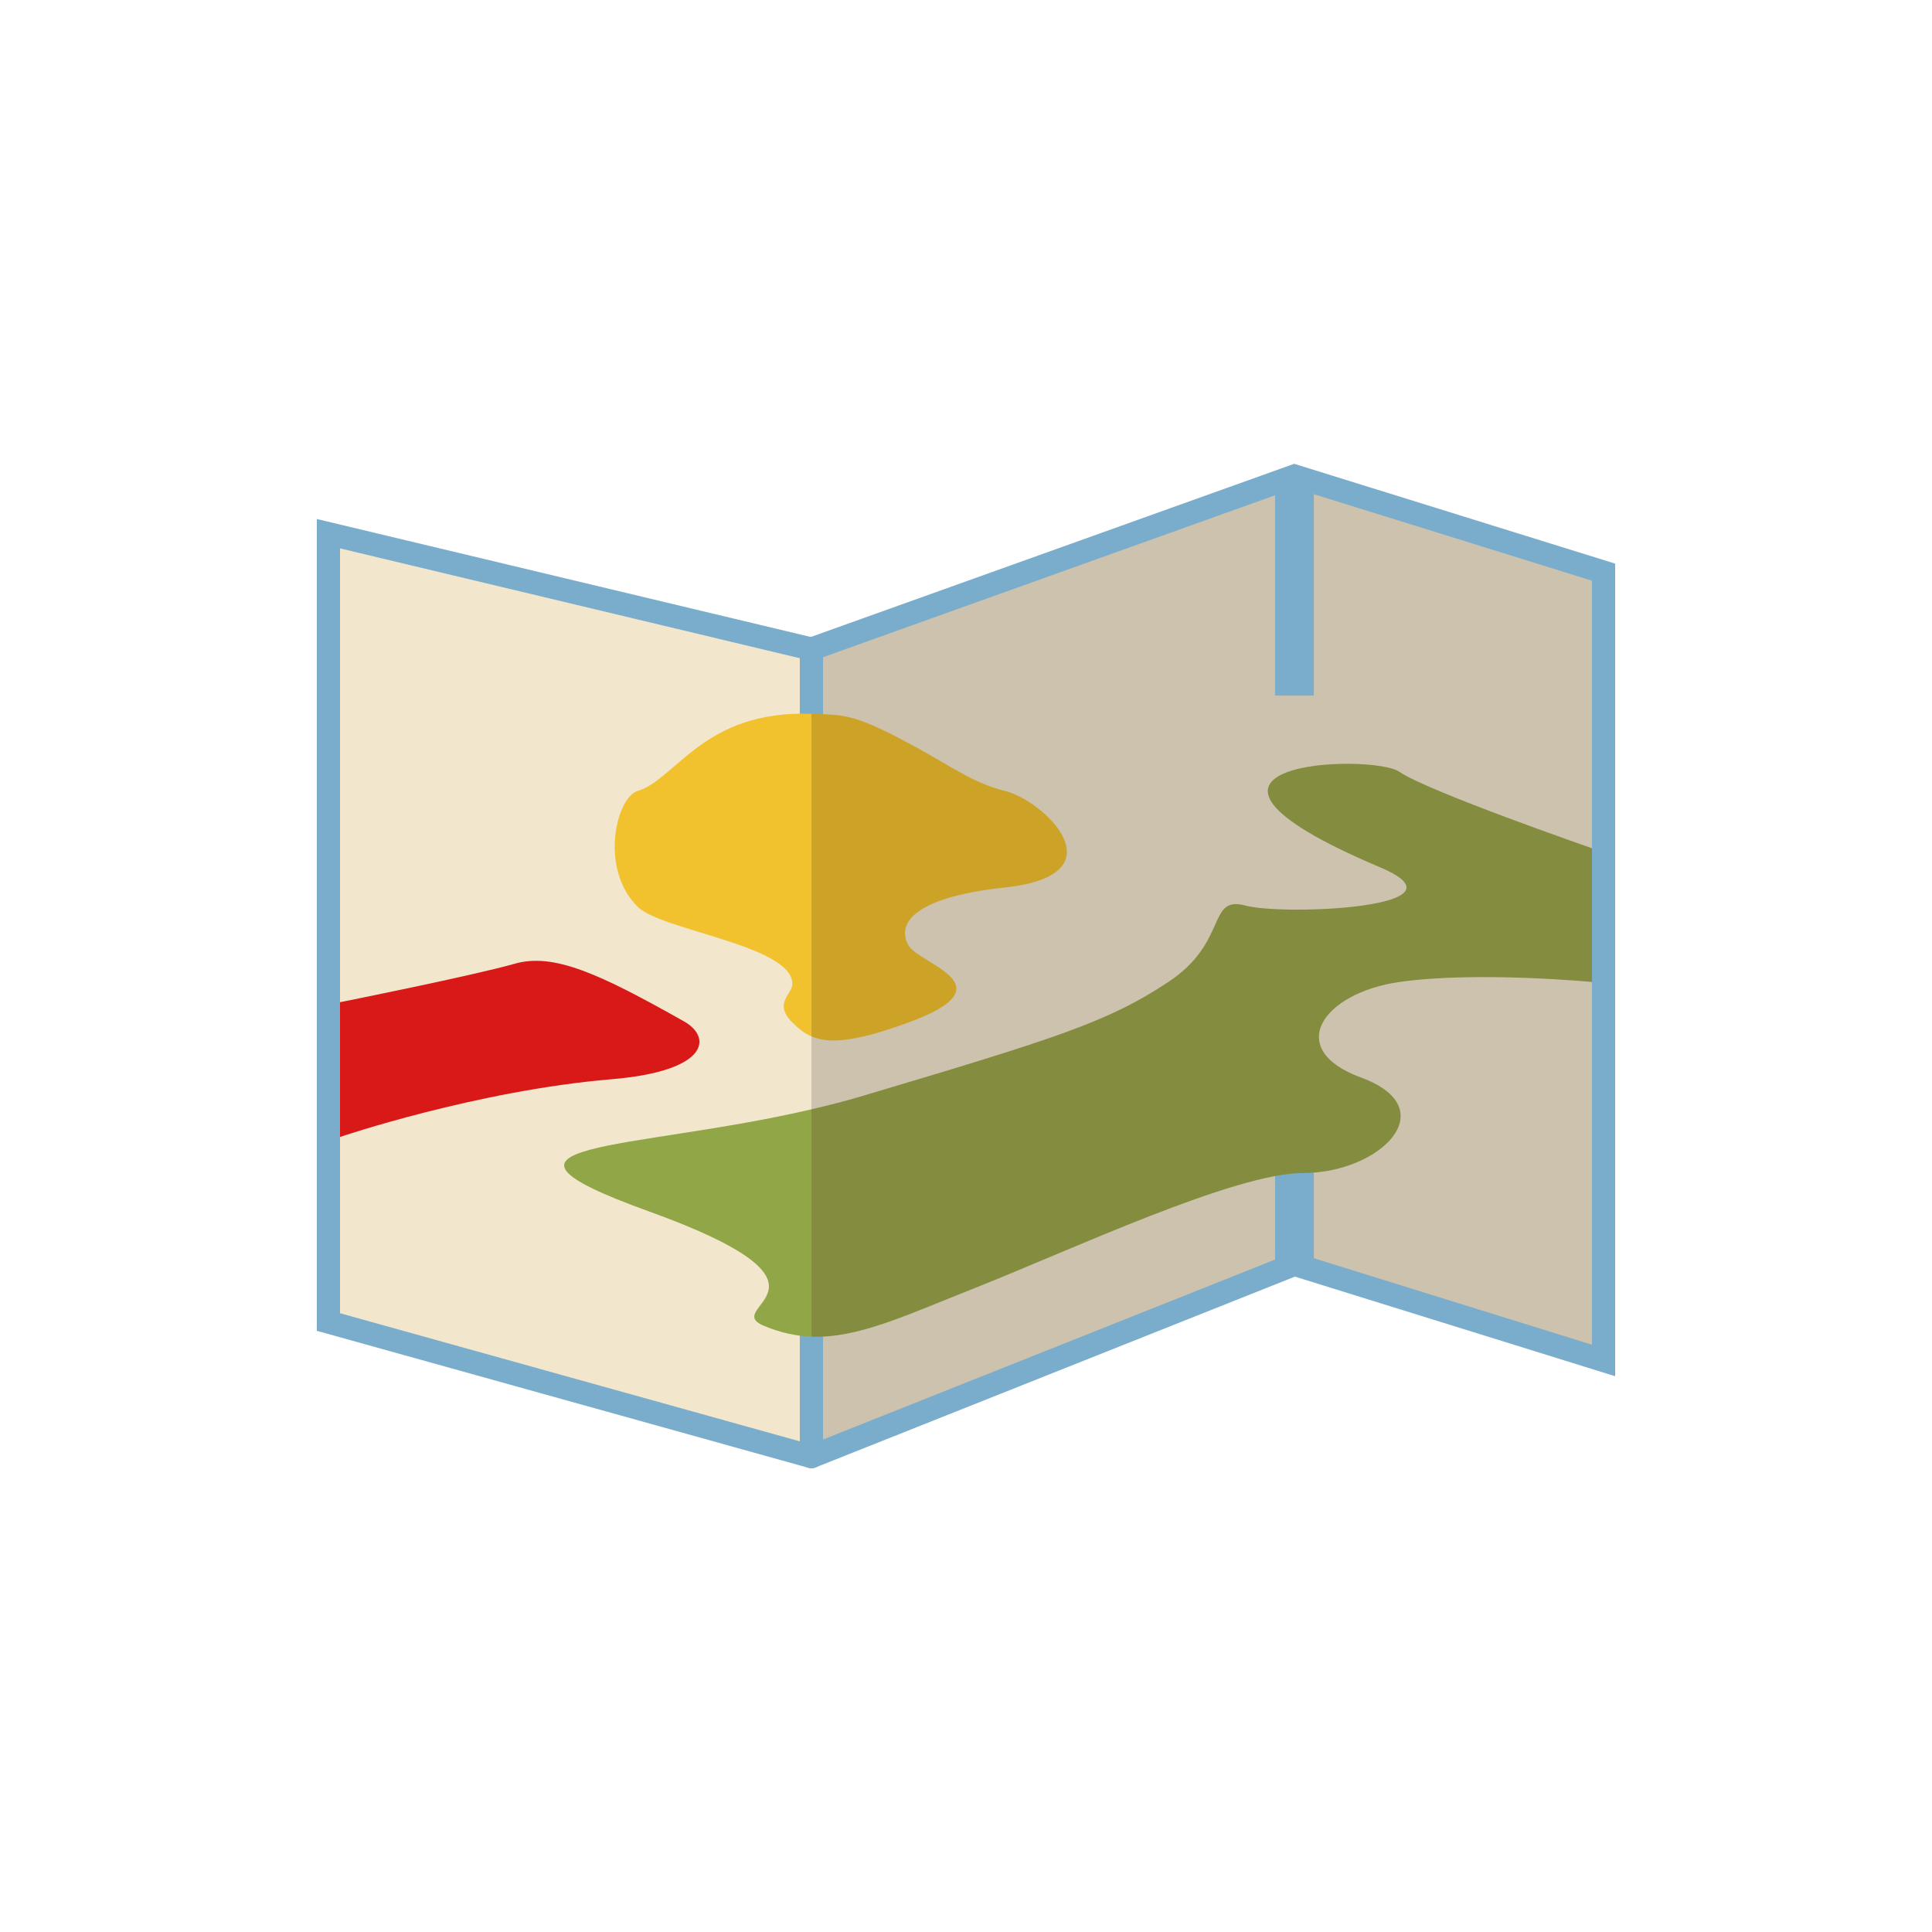
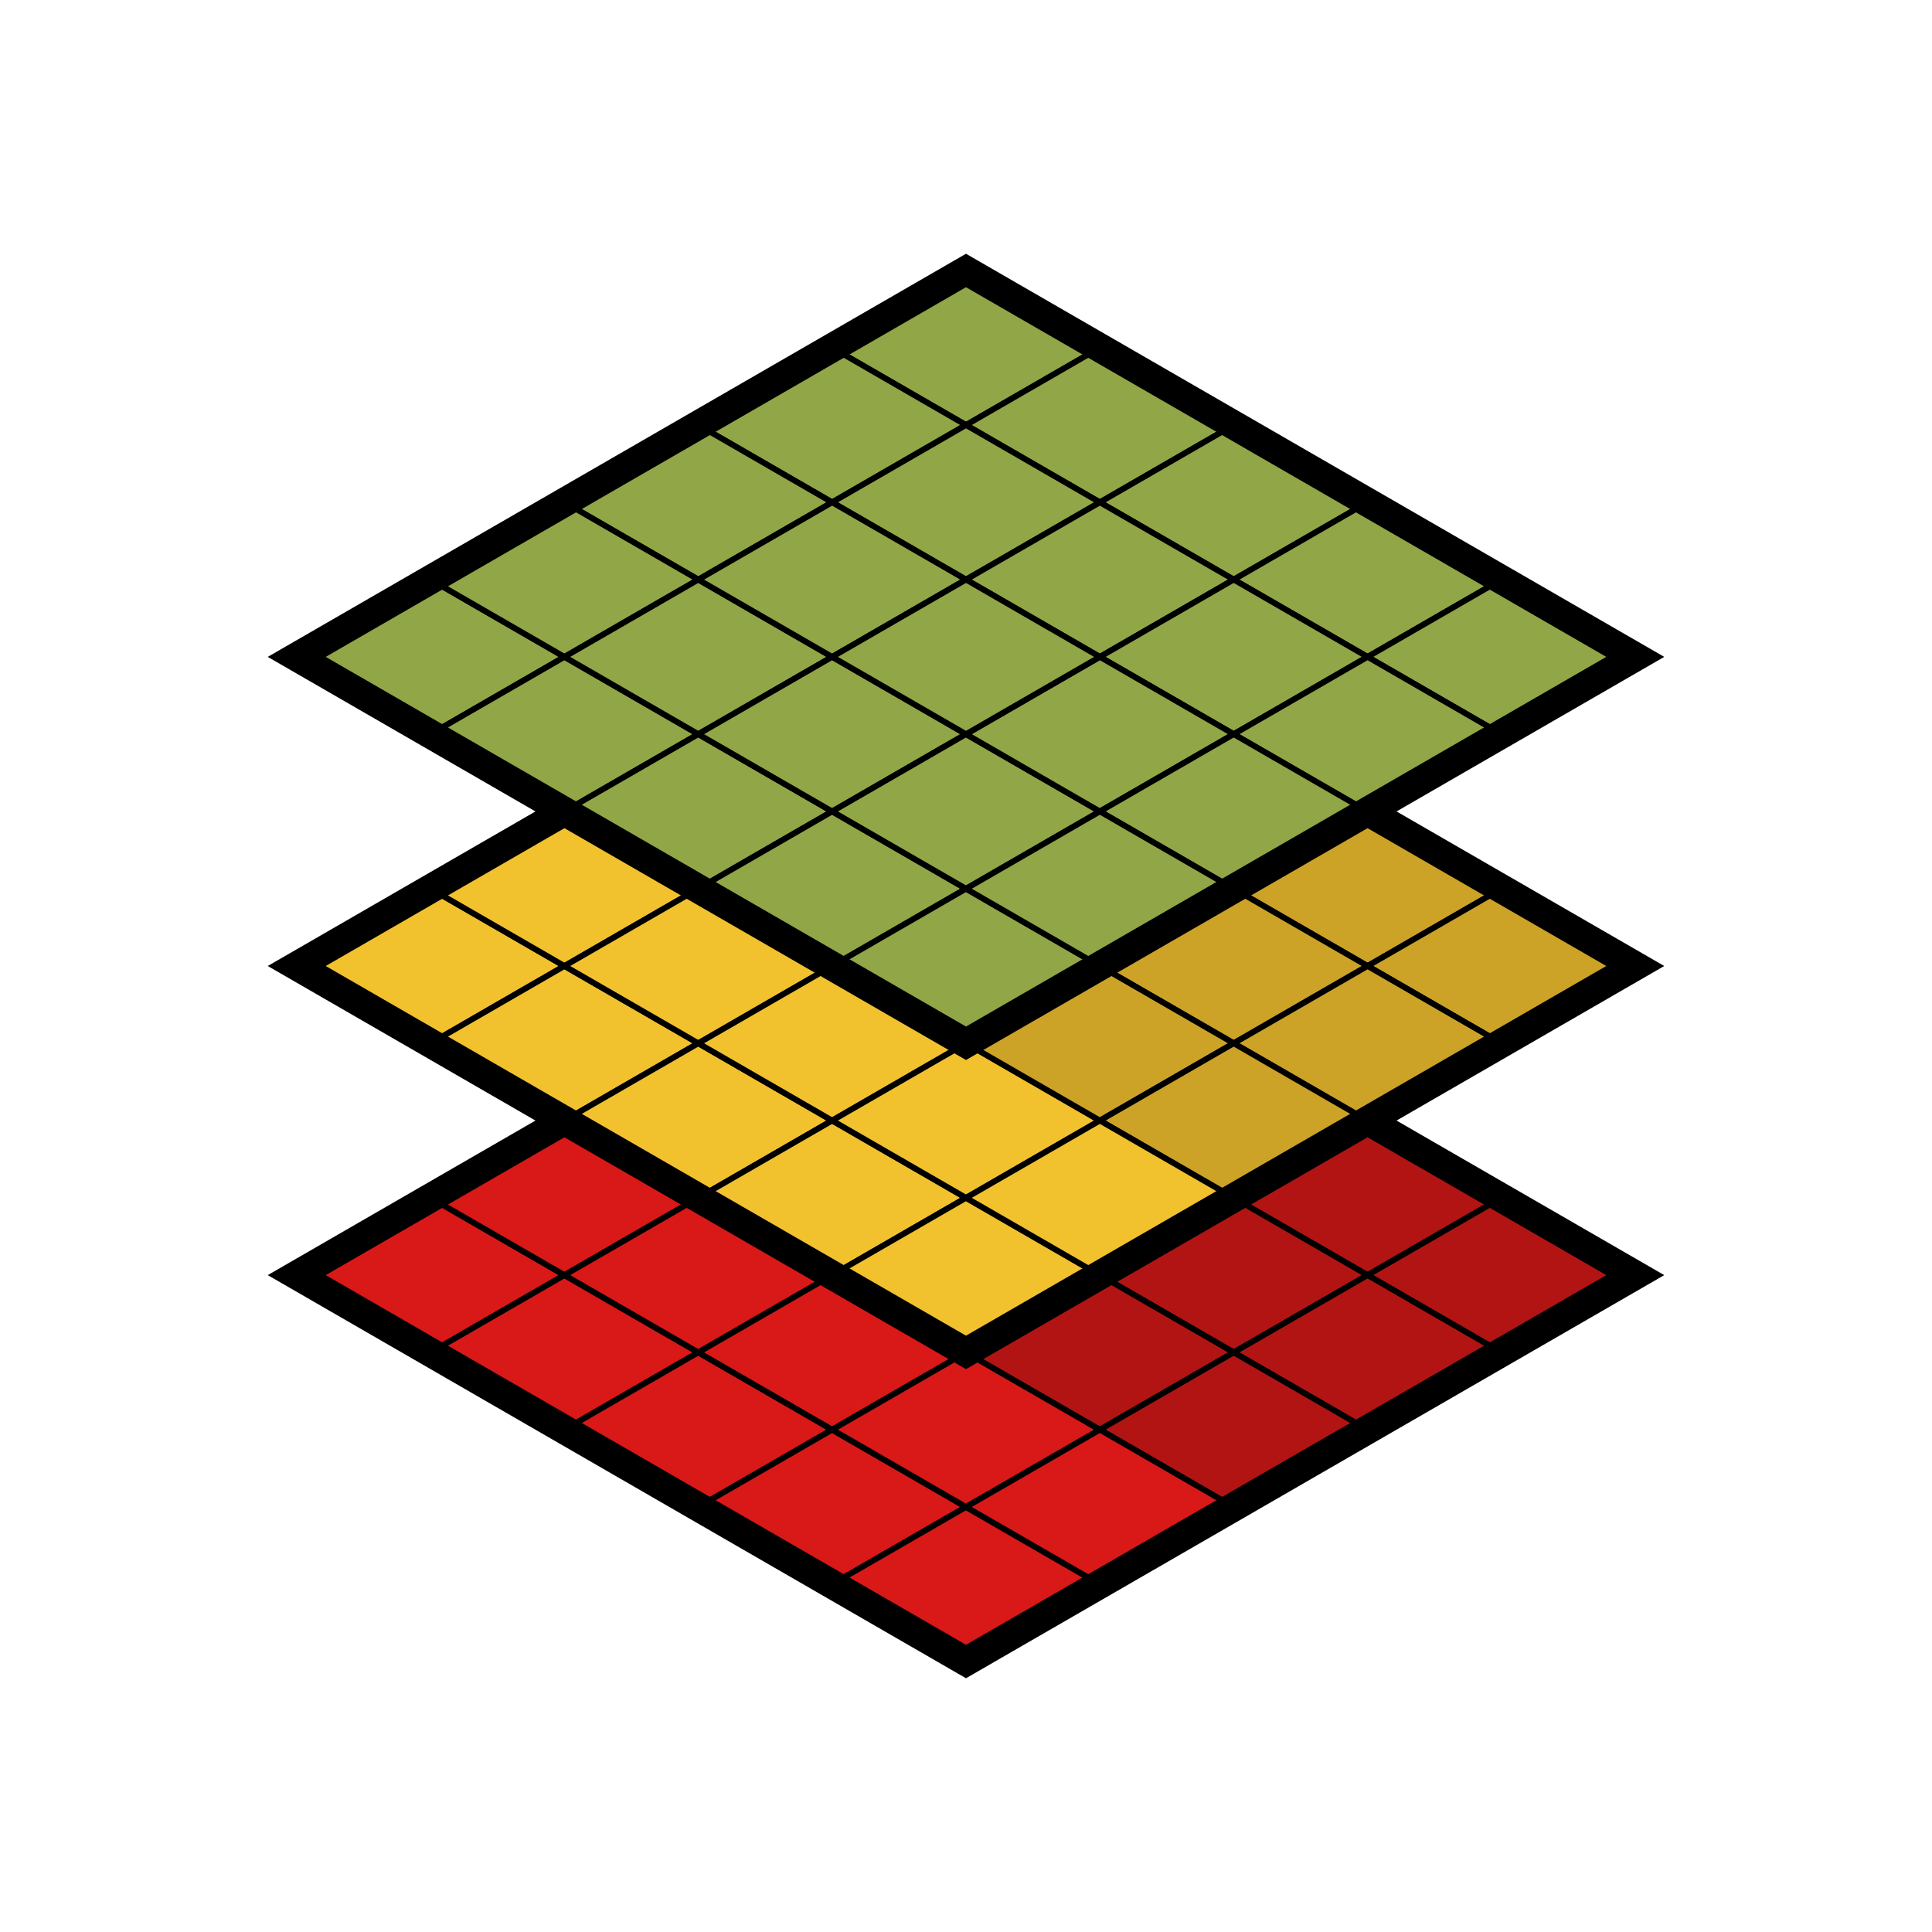
<svg xmlns="http://www.w3.org/2000/svg" width="500" height="500" viewBox="0 0 500 500" version="1.1" id="svg1" xml:space="preserve">
  <defs id="defs1" />
-   <path id="path88" style="display:inline;fill:#f2e6cd;fill-opacity:1;stroke:#7aadcc;stroke-width:6;stroke-linecap:round;stroke-linejoin:miter;stroke-dasharray:none;stroke-opacity:1" d="M 210.007,338.922 85.007,304.09 v -204.017 0 l 125,29.856" transform="translate(-0.0067915,38.04772)" />
-   <path id="path89" style="display:inline;fill:#ccc2ad;fill-opacity:1;stroke:#7aadcc;stroke-width:6;stroke-linecap:round;stroke-linejoin:miter;stroke-dasharray:none;stroke-opacity:1" d="m 210.007,129.929 v 0 L 335.007,85.145 415.007,110.025 V 314.042 L 335.007,289.162 210.007,338.922 v 0" transform="translate(-0.0067915,38.04772)" />
-   <path style="display:inline;fill:none;stroke:#7aadcc;stroke-width:6.014;stroke-linecap:butt;stroke-linejoin:miter;stroke-dasharray:none;stroke-opacity:1" d="m 324.998,122.87 v 18.082 M 325,300.664 v 33.164" id="path90" transform="matrix(1,0,0,0.9952047,-115,44.74238)" />
-   <path style="display:inline;fill:none;stroke:#7aadcc;stroke-width:10.024;stroke-linecap:butt;stroke-linejoin:miter;stroke-dasharray:none;stroke-opacity:1" d="m 325.004,123.006 4.4e-4,57.258 m 0.004,121.315 -0.004,27.356" id="path91" transform="matrix(1,0,0,0.9952047,10,0.619151)" />
-   <path id="path92" style="display:inline;fill:#91a646;fill-opacity:1;stroke:none;stroke-width:1px;stroke-linecap:butt;stroke-linejoin:miter;stroke-opacity:1" d="m 210.007,249.043 c -46.392,10.845 -92.405,8.251 -42.176,26.373 54.815,19.777 18.091,24.721 29.898,29.666 4.234,1.773 8.244,2.638 12.277,2.793 z" transform="translate(-0.0067915,38.04772)" />
-   <path id="path93" style="display:inline;fill:#838c3f;fill-opacity:1;stroke:none;stroke-width:1px;stroke-linecap:butt;stroke-linejoin:miter;stroke-opacity:1" d="m 210.007,249.043 v 58.832 c 11.867,0.455 23.942,-5.301 42.537,-12.681 24.916,-9.888 67.042,-29.666 84.715,-29.666 19.933,0 36.83,-16.692 14.949,-24.721 -19.933,-7.314 -9.966,-21.878 9.967,-24.721 19.933,-2.843 49.832,0 49.832,0 V 181.478 c 0,0 -42.735,-14.834 -49.832,-19.778 -7.097,-4.944 -69.764,-2.672 -4.982,24.721 24.687,10.439 -24.916,12.575 -34.883,9.89 -9.966,-2.685 -4.297,9.433 -19.934,19.776 -15.636,10.343 -28.522,14.423 -79.73,29.666 -4.169,1.241 -8.403,2.301 -12.639,3.291 z" transform="translate(-0.0067915,38.04772)" />
-   <path id="path94" style="display:inline;fill:#f2c12e;fill-opacity:1;stroke:none;stroke-width:1px;stroke-linecap:butt;stroke-linejoin:miter;stroke-opacity:1" d="m 210.007,146.682 c -27.979,-0.966 -34.987,16.964 -44.992,19.974 -5.448,1.639 -10.013,19.971 0,29.957 6.19,6.173 40.053,9.986 40.053,19.972 0,2.691 -5.007,4.992 0,9.985 1.507,1.503 3.022,2.759 4.939,3.59 z" transform="translate(-0.0067915,38.04772)" />
-   <path id="path95" style="display:inline;fill:#cca327;fill-opacity:1;stroke:none;stroke-width:1px;stroke-linecap:butt;stroke-linejoin:miter;stroke-opacity:1" d="m 210.007,146.682 v 83.479 c 4.451,1.93 11.104,1.539 25.102,-3.59 26.411,-9.677 2.862,-14.979 0,-19.972 -2.862,-4.993 -2e-4,-12.281 25.033,-14.979 30.278,-3.263 10.013,-22.492 0,-24.964 -9.72,-2.399 -14.964,-7.462 -30.039,-14.979 -10.013,-4.993 -13.022,-4.744 -20.027,-4.994 -0.023,-7.7e-4 -0.045,-7.7e-4 -0.068,-0.002 z" transform="translate(-0.0067915,38.04772)" />
-   <path style="display:inline;fill:#d91818;fill-opacity:1;stroke:none;stroke-width:1px;stroke-linecap:butt;stroke-linejoin:miter;stroke-opacity:1" d="m 88.007,221.325 c 0,0 34.417,-6.885 45.213,-9.962 10.047,-2.864 21.82,2.508 43.831,14.943 7.275,4.11 6.405,12.826 -18.713,14.943 -35.039,2.953 -70.331,14.943 -70.331,14.943 z" id="path96" transform="translate(-0.0067915,38.04772)" />
+   <g id="g61" style="display:inline;fill:#ccc2ad;fill-opacity:1;stroke:#000000;stroke-width:0.375;stroke-dasharray:none;stroke-opacity:1" transform="matrix(4,0,0,4,-79.08964,-2e-5)">
+     <path style="display:inline;fill:#d91818;fill-opacity:1;stroke:#000000;stroke-width:0.375;stroke-linecap:butt;stroke-linejoin:miter;stroke-dasharray:none;stroke-opacity:1" d="m 82.272,57.5 -8.66,5 8.66,5 8.66,-5 z" id="path1" />
+     <path style="display:inline;fill:#d91818;fill-opacity:1;stroke:#000000;stroke-width:0.375;stroke-linecap:butt;stroke-linejoin:miter;stroke-dasharray:none;stroke-opacity:1" d="m 73.612,62.5 -8.66,5 8.66,5 8.66,-5 z" id="path2" />
+     <path style="display:inline;fill:#d91818;fill-opacity:1;stroke:#000000;stroke-width:0.375;stroke-linecap:butt;stroke-linejoin:miter;stroke-dasharray:none;stroke-opacity:1" d="m 47.631,77.5 -8.66,5 8.66,5 8.66,-5 z" id="path3" />
+     <path style="display:inline;fill:#d91818;fill-opacity:1;stroke:#000000;stroke-width:0.375;stroke-linecap:butt;stroke-linejoin:miter;stroke-dasharray:none;stroke-opacity:1" d="m 64.952,67.5 -8.66,5 8.66,5 8.66,-5 z" id="path4" />
+     <path style="display:inline;fill:#d91818;fill-opacity:1;stroke:#000000;stroke-width:0.375;stroke-linecap:butt;stroke-linejoin:miter;stroke-dasharray:none;stroke-opacity:1" d="m 56.292,72.5 -8.66,5 8.66,5 8.66,-5 z" id="path5" />
+     <path style="display:inline;fill:#d91818;fill-opacity:1;stroke:#000000;stroke-width:0.375;stroke-linecap:butt;stroke-linejoin:miter;stroke-dasharray:none;stroke-opacity:1" d="m 56.292,82.5 -8.66,5 8.66,5 8.66,-5 z" id="path6" />
+     <path style="display:inline;fill:#d91818;fill-opacity:1;stroke:#000000;stroke-width:0.375;stroke-linecap:butt;stroke-linejoin:miter;stroke-dasharray:none;stroke-opacity:1" d="m 90.933,62.5 -8.66,5 8.66,5 8.66,-5 z" id="path7" />
+     <path style="display:inline;fill:#d91818;fill-opacity:1;stroke:#000000;stroke-width:0.375;stroke-linecap:butt;stroke-linejoin:miter;stroke-dasharray:none;stroke-opacity:1" d="m 64.952,77.5 -8.66,5 8.66,5 8.66,-5 z" id="path8" />
+     <path style="display:inline;fill:#d91818;fill-opacity:1;stroke:#000000;stroke-width:0.375;stroke-linecap:butt;stroke-linejoin:miter;stroke-dasharray:none;stroke-opacity:1" d="m 82.272,67.5 -8.66,5 8.66,5 8.66,-5 z" id="path9" />
+     <path style="display:inline;fill:#d91818;fill-opacity:1;stroke:#000000;stroke-width:0.375;stroke-linecap:butt;stroke-linejoin:miter;stroke-dasharray:none;stroke-opacity:1" d="m 73.612,72.5 -8.66,5 8.66,5 8.66,-5 z" id="path10" />
+     <path style="display:inline;fill:#d91818;fill-opacity:1;stroke:#000000;stroke-width:0.375;stroke-linecap:butt;stroke-linejoin:miter;stroke-dasharray:none;stroke-opacity:1" d="m 99.593,67.5 -8.66,5 8.66,5 8.66,-5 z" id="path11" />
+     <path style="display:inline;fill:#d91818;fill-opacity:1;stroke:#000000;stroke-width:0.375;stroke-linecap:butt;stroke-linejoin:miter;stroke-dasharray:none;stroke-opacity:1" d="m 90.933,72.5 -8.66,5 8.66,5 8.66,-5 z" id="path12" />
+     <path style="display:inline;fill:#d91818;fill-opacity:1;stroke:#000000;stroke-width:0.375;stroke-linecap:butt;stroke-linejoin:miter;stroke-dasharray:none;stroke-opacity:1" d="m 64.952,87.5 -8.66,5 8.66,5 8.66,-5 z" id="path13" />
+     <path style="display:inline;fill:#d91818;fill-opacity:1;stroke:#000000;stroke-width:0.375;stroke-linecap:butt;stroke-linejoin:miter;stroke-dasharray:none;stroke-opacity:1" d="m 73.612,82.5 -8.66,5 8.66,5 8.66,-5 z" id="path14" />
+     <path style="display:inline;fill:#d91818;fill-opacity:1;stroke:#000000;stroke-width:0.375;stroke-linecap:butt;stroke-linejoin:miter;stroke-dasharray:none;stroke-opacity:1" d="M 73.612,92.5 64.952,97.5 73.612,102.5 82.272,97.5 Z" id="path15" />
+     <path style="display:inline;fill:#b21414;fill-opacity:1;stroke:#000000;stroke-width:0.375;stroke-linecap:butt;stroke-linejoin:miter;stroke-dasharray:none;stroke-opacity:1" d="m 108.253,72.5 -8.66,5 8.66,5 8.66,-5 z" id="path16" />
+     <path style="display:inline;fill:#d91818;fill-opacity:1;stroke:#000000;stroke-width:0.375;stroke-linecap:butt;stroke-linejoin:miter;stroke-dasharray:none;stroke-opacity:1" d="m 82.272,87.5 -8.66,5 8.66,5 8.66,-5 z" id="path17" />
+     <path style="display:inline;fill:#b21414;fill-opacity:1;stroke:#000000;stroke-width:0.375;stroke-linecap:butt;stroke-linejoin:miter;stroke-dasharray:none;stroke-opacity:1" d="m 99.593,77.5 -8.66,5 8.66,5 8.66,-5 z" id="path18" />
+     <path style="display:inline;fill:#b21414;fill-opacity:1;stroke:#000000;stroke-width:0.375;stroke-linecap:butt;stroke-linejoin:miter;stroke-dasharray:none;stroke-opacity:1" d="m 90.933,82.5 -8.66,5 8.66,5 8.66,-5 z" id="path19" />
+     <path style="display:inline;fill:#b21414;fill-opacity:1;stroke:#000000;stroke-width:0.375;stroke-linecap:butt;stroke-linejoin:miter;stroke-dasharray:none;stroke-opacity:1" d="m 116.913,77.5 -8.66,5 8.66,5 8.66,-5 z" id="path20" />
+     <path style="display:inline;fill:#b21414;fill-opacity:1;stroke:#000000;stroke-width:0.375;stroke-linecap:butt;stroke-linejoin:miter;stroke-dasharray:none;stroke-opacity:1" d="m 108.253,82.5 -8.66,5 8.66,5 8.66,-5 z" id="path21" />
+     <path style="display:inline;fill:#d91818;fill-opacity:1;stroke:#000000;stroke-width:0.375;stroke-linecap:butt;stroke-linejoin:miter;stroke-dasharray:none;stroke-opacity:1" d="m 82.272,97.5 -8.66,5 8.66,5 8.66,-5 z" id="path22" />
+     <path style="display:inline;fill:#b21414;fill-opacity:1;stroke:#000000;stroke-width:0.375;stroke-linecap:butt;stroke-linejoin:miter;stroke-dasharray:none;stroke-opacity:1" d="M 99.593,87.5 90.933,92.5 99.593,97.5 108.253,92.5 Z" id="path23" />
+     <path style="display:inline;fill:#d91818;fill-opacity:1;stroke:#000000;stroke-width:0.375;stroke-linecap:butt;stroke-linejoin:miter;stroke-dasharray:none;stroke-opacity:1" d="m 90.933,92.5 -8.66,5 8.66,5 8.66,-5 z" id="path24" />
+     <path style="display:inline;fill:#d91818;fill-opacity:1;stroke:#000000;stroke-width:0.375;stroke-linecap:butt;stroke-linejoin:miter;stroke-dasharray:none;stroke-opacity:1" d="m 82.272,77.5 -8.66,5 8.66,5 8.66,-5 z" id="path60" />
+     <path style="display:inline;fill:none;stroke:#000000;stroke-width:1.875;stroke-linecap:butt;stroke-linejoin:miter;stroke-dasharray:none;stroke-opacity:1" d="M 82.272,97.5 125.574,122.5 82.272,147.5 38.971,122.5 Z" id="path61" transform="translate(2.5e-6,-40)" />
+   </g>
+   <g id="g101" style="display:inline;fill:#ccc2ad;fill-opacity:1;stroke:#000000;stroke-width:0.375;stroke-dasharray:none;stroke-opacity:1" transform="matrix(4,0,0,4,-79.08967,-80)">
+     <path style="display:inline;fill:#f2c12e;fill-opacity:1;stroke:#000000;stroke-width:0.375;stroke-linecap:butt;stroke-linejoin:miter;stroke-dasharray:none;stroke-opacity:1" d="m 82.272,57.5 -8.66,5 8.66,5 8.66,-5 z" id="path62" />
+     <path style="display:inline;fill:#f2c12e;fill-opacity:1;stroke:#000000;stroke-width:0.375;stroke-linecap:butt;stroke-linejoin:miter;stroke-dasharray:none;stroke-opacity:1" d="m 73.612,62.5 -8.66,5 8.66,5 8.66,-5 z" id="path63" />
+     <path style="display:inline;fill:#f2c12e;fill-opacity:1;stroke:#000000;stroke-width:0.375;stroke-linecap:butt;stroke-linejoin:miter;stroke-dasharray:none;stroke-opacity:1" d="m 47.631,77.5 -8.66,5 8.66,5 8.66,-5 z" id="path64" />
+     <path style="display:inline;fill:#f2c12e;fill-opacity:1;stroke:#000000;stroke-width:0.375;stroke-linecap:butt;stroke-linejoin:miter;stroke-dasharray:none;stroke-opacity:1" d="m 64.952,67.5 -8.66,5 8.66,5 8.66,-5 z" id="path65" />
+     <path style="display:inline;fill:#f2c12e;fill-opacity:1;stroke:#000000;stroke-width:0.375;stroke-linecap:butt;stroke-linejoin:miter;stroke-dasharray:none;stroke-opacity:1" d="m 56.292,72.5 -8.66,5 8.66,5 8.66,-5 z" id="path66" />
+     <path style="display:inline;fill:#f2c12e;fill-opacity:1;stroke:#000000;stroke-width:0.375;stroke-linecap:butt;stroke-linejoin:miter;stroke-dasharray:none;stroke-opacity:1" d="m 56.292,82.5 -8.66,5 8.66,5 8.66,-5 z" id="path67" />
+     <path style="display:inline;fill:#f2c12e;fill-opacity:1;stroke:#000000;stroke-width:0.375;stroke-linecap:butt;stroke-linejoin:miter;stroke-dasharray:none;stroke-opacity:1" d="m 90.933,62.5 -8.66,5 8.66,5 8.66,-5 z" id="path68" />
+     <path style="display:inline;fill:#f2c12e;fill-opacity:1;stroke:#000000;stroke-width:0.375;stroke-linecap:butt;stroke-linejoin:miter;stroke-dasharray:none;stroke-opacity:1" d="m 64.952,77.5 -8.66,5 8.66,5 8.66,-5 z" id="path69" />
+     <path style="display:inline;fill:#f2c12e;fill-opacity:1;stroke:#000000;stroke-width:0.375;stroke-linecap:butt;stroke-linejoin:miter;stroke-dasharray:none;stroke-opacity:1" d="m 82.272,67.5 -8.66,5 8.66,5 8.66,-5 z" id="path70" />
+     <path style="display:inline;fill:#f2c12e;fill-opacity:1;stroke:#000000;stroke-width:0.375;stroke-linecap:butt;stroke-linejoin:miter;stroke-dasharray:none;stroke-opacity:1" d="m 73.612,72.5 -8.66,5 8.66,5 8.66,-5 z" id="path71" />
+     <path style="display:inline;fill:#f2c12e;fill-opacity:1;stroke:#000000;stroke-width:0.375;stroke-linecap:butt;stroke-linejoin:miter;stroke-dasharray:none;stroke-opacity:1" d="m 99.593,67.5 -8.66,5 8.66,5 8.66,-5 z" id="path72" />
+     <path style="display:inline;fill:#f2c12e;fill-opacity:1;stroke:#000000;stroke-width:0.375;stroke-linecap:butt;stroke-linejoin:miter;stroke-dasharray:none;stroke-opacity:1" d="m 90.933,72.5 -8.66,5 8.66,5 8.66,-5 z" id="path73" />
+     <path style="display:inline;fill:#f2c12e;fill-opacity:1;stroke:#000000;stroke-width:0.375;stroke-linecap:butt;stroke-linejoin:miter;stroke-dasharray:none;stroke-opacity:1" d="m 64.952,87.5 -8.66,5 8.66,5 8.66,-5 z" id="path74" />
+     <path style="display:inline;fill:#f2c12e;fill-opacity:1;stroke:#000000;stroke-width:0.375;stroke-linecap:butt;stroke-linejoin:miter;stroke-dasharray:none;stroke-opacity:1" d="m 73.612,82.5 -8.66,5 8.66,5 8.66,-5 z" id="path75" />
+     <path style="display:inline;fill:#f2c12e;fill-opacity:1;stroke:#000000;stroke-width:0.375;stroke-linecap:butt;stroke-linejoin:miter;stroke-dasharray:none;stroke-opacity:1" d="M 73.612,92.5 64.952,97.5 73.612,102.5 82.272,97.5 Z" id="path76" />
+     <path style="display:inline;fill:#cca327;fill-opacity:1;stroke:#000000;stroke-width:0.375;stroke-linecap:butt;stroke-linejoin:miter;stroke-dasharray:none;stroke-opacity:1" d="m 108.253,72.5 -8.66,5 8.66,5 8.66,-5 z" id="path77" />
+     <path style="display:inline;fill:#f2c12e;fill-opacity:1;stroke:#000000;stroke-width:0.375;stroke-linecap:butt;stroke-linejoin:miter;stroke-dasharray:none;stroke-opacity:1" d="m 82.272,87.5 -8.66,5 8.66,5 8.66,-5 z" id="path78" />
+     <path style="display:inline;fill:#cca327;fill-opacity:1;stroke:#000000;stroke-width:0.375;stroke-linecap:butt;stroke-linejoin:miter;stroke-dasharray:none;stroke-opacity:1" d="m 99.593,77.5 -8.66,5 8.66,5 8.66,-5 z" id="path79" />
+     <path style="display:inline;fill:#cca327;fill-opacity:1;stroke:#000000;stroke-width:0.375;stroke-linecap:butt;stroke-linejoin:miter;stroke-dasharray:none;stroke-opacity:1" d="m 90.933,82.5 -8.66,5 8.66,5 8.66,-5 z" id="path80" />
+     <path style="display:inline;fill:#cca327;fill-opacity:1;stroke:#000000;stroke-width:0.375;stroke-linecap:butt;stroke-linejoin:miter;stroke-dasharray:none;stroke-opacity:1" d="m 116.913,77.5 -8.66,5 8.66,5 8.66,-5 z" id="path81" />
+     <path style="display:inline;fill:#cca327;fill-opacity:1;stroke:#000000;stroke-width:0.375;stroke-linecap:butt;stroke-linejoin:miter;stroke-dasharray:none;stroke-opacity:1" d="m 108.253,82.5 -8.66,5 8.66,5 8.66,-5 z" id="path82" />
+     <path style="display:inline;fill:#f2c12e;fill-opacity:1;stroke:#000000;stroke-width:0.375;stroke-linecap:butt;stroke-linejoin:miter;stroke-dasharray:none;stroke-opacity:1" d="m 82.272,97.5 -8.66,5 8.66,5 8.66,-5 z" id="path83" />
+     <path style="display:inline;fill:#cca327;fill-opacity:1;stroke:#000000;stroke-width:0.375;stroke-linecap:butt;stroke-linejoin:miter;stroke-dasharray:none;stroke-opacity:1" d="M 99.593,87.5 90.933,92.5 99.593,97.5 108.253,92.5 Z" id="path84" />
+     <path style="display:inline;fill:#f2c12e;fill-opacity:1;stroke:#000000;stroke-width:0.375;stroke-linecap:butt;stroke-linejoin:miter;stroke-dasharray:none;stroke-opacity:1" d="m 90.933,92.5 -8.66,5 8.66,5 8.66,-5 z" id="path25" />
+     <path style="display:inline;fill:#f2c12e;fill-opacity:1;stroke:#000000;stroke-width:0.375;stroke-linecap:butt;stroke-linejoin:miter;stroke-dasharray:none;stroke-opacity:1" d="m 82.272,77.5 -8.66,5 8.66,5 8.66,-5 z" id="path85" />
+     <path style="display:inline;fill:none;stroke:#000000;stroke-width:1.875;stroke-linecap:butt;stroke-linejoin:miter;stroke-dasharray:none;stroke-opacity:1" d="M 82.272,77.5 125.574,102.5 82.272,127.5 38.971,102.5 Z" id="path101" transform="translate(1.0000001e-5,-20.00001)" />
+   </g>
+   <g id="g195" style="display:inline;stroke:#000000;stroke-width:0.375;stroke-dasharray:none;stroke-opacity:1" transform="matrix(4,0,0,4,-79.08963,-160)">
+     <path style="display:inline;fill:#91a646;fill-opacity:1;stroke:#000000;stroke-width:0.375;stroke-linecap:butt;stroke-linejoin:miter;stroke-dasharray:none;stroke-opacity:1" d="m 82.272,57.5 -8.66,5 8.66,5 8.66,-5 z" id="path102" />
+     <path style="display:inline;fill:#91a646;fill-opacity:1;stroke:#000000;stroke-width:0.375;stroke-linecap:butt;stroke-linejoin:miter;stroke-dasharray:none;stroke-opacity:1" d="m 73.612,62.5 -8.66,5 8.66,5 8.66,-5 z" id="path103" />
+     <path style="display:inline;fill:#91a646;fill-opacity:1;stroke:#000000;stroke-width:0.375;stroke-linecap:butt;stroke-linejoin:miter;stroke-dasharray:none;stroke-opacity:1" d="m 47.631,77.5 -8.66,5 8.66,5 8.66,-5 z" id="path104" />
+     <path style="display:inline;fill:#91a646;fill-opacity:1;stroke:#000000;stroke-width:0.375;stroke-linecap:butt;stroke-linejoin:miter;stroke-dasharray:none;stroke-opacity:1" d="m 64.952,67.5 -8.66,5 8.66,5 8.66,-5 z" id="path105" />
+     <path style="display:inline;fill:#91a646;fill-opacity:1;stroke:#000000;stroke-width:0.375;stroke-linecap:butt;stroke-linejoin:miter;stroke-dasharray:none;stroke-opacity:1" d="m 56.292,72.5 -8.66,5 8.66,5 8.66,-5 z" id="path106" />
+     <path style="display:inline;fill:#91a646;fill-opacity:1;stroke:#000000;stroke-width:0.375;stroke-linecap:butt;stroke-linejoin:miter;stroke-dasharray:none;stroke-opacity:1" d="m 56.292,82.5 -8.66,5 8.66,5 8.66,-5 z" id="path107" />
+     <path style="display:inline;fill:#91a646;fill-opacity:1;stroke:#000000;stroke-width:0.375;stroke-linecap:butt;stroke-linejoin:miter;stroke-dasharray:none;stroke-opacity:1" d="m 90.933,62.5 -8.66,5 8.66,5 8.66,-5 z" id="path108" />
+     <path style="display:inline;fill:#91a646;fill-opacity:1;stroke:#000000;stroke-width:0.375;stroke-linecap:butt;stroke-linejoin:miter;stroke-dasharray:none;stroke-opacity:1" d="m 64.952,77.5 -8.66,5 8.66,5 8.66,-5 z" id="path109" />
+     <path style="display:inline;fill:#91a646;fill-opacity:1;stroke:#000000;stroke-width:0.375;stroke-linecap:butt;stroke-linejoin:miter;stroke-dasharray:none;stroke-opacity:1" d="m 82.272,67.5 -8.66,5 8.66,5 8.66,-5 z" id="path110" />
+     <path style="display:inline;fill:#91a646;fill-opacity:1;stroke:#000000;stroke-width:0.375;stroke-linecap:butt;stroke-linejoin:miter;stroke-dasharray:none;stroke-opacity:1" d="m 73.612,72.5 -8.66,5 8.66,5 8.66,-5 z" id="path111" />
+     <path style="display:inline;fill:#91a646;fill-opacity:1;stroke:#000000;stroke-width:0.375;stroke-linecap:butt;stroke-linejoin:miter;stroke-dasharray:none;stroke-opacity:1" d="m 99.593,67.5 -8.66,5 8.66,5 8.66,-5 z" id="path112" />
+     <path style="display:inline;fill:#91a646;fill-opacity:1;stroke:#000000;stroke-width:0.375;stroke-linecap:butt;stroke-linejoin:miter;stroke-dasharray:none;stroke-opacity:1" d="m 90.933,72.5 -8.66,5 8.66,5 8.66,-5 z" id="path113" />
+     <path style="display:inline;fill:#91a646;fill-opacity:1;stroke:#000000;stroke-width:0.375;stroke-linecap:butt;stroke-linejoin:miter;stroke-dasharray:none;stroke-opacity:1" d="m 64.952,87.5 -8.66,5 8.66,5 8.66,-5 z" id="path114" />
+     <path style="display:inline;fill:#91a646;fill-opacity:1;stroke:#000000;stroke-width:0.375;stroke-linecap:butt;stroke-linejoin:miter;stroke-dasharray:none;stroke-opacity:1" d="m 73.612,82.5 -8.66,5 8.66,5 8.66,-5 z" id="path178" />
+     <path style="display:inline;fill:#91a646;fill-opacity:1;stroke:#000000;stroke-width:0.375;stroke-linecap:butt;stroke-linejoin:miter;stroke-dasharray:none;stroke-opacity:1" d="M 73.612,92.5 64.952,97.5 73.612,102.5 82.272,97.5 Z" id="path179" />
+     <path style="display:inline;fill:#91a646;fill-opacity:1;stroke:#000000;stroke-width:0.375;stroke-linecap:butt;stroke-linejoin:miter;stroke-dasharray:none;stroke-opacity:1" d="m 108.253,72.5 -8.66,5 8.66,5 8.66,-5 z" id="path180" />
+     <path style="display:inline;fill:#91a646;fill-opacity:1;stroke:#000000;stroke-width:0.375;stroke-linecap:butt;stroke-linejoin:miter;stroke-dasharray:none;stroke-opacity:1" d="m 82.272,87.5 -8.66,5 8.66,5 8.66,-5 z" id="path181" />
+     <path style="display:inline;fill:#91a646;fill-opacity:1;stroke:#000000;stroke-width:0.375;stroke-linecap:butt;stroke-linejoin:miter;stroke-dasharray:none;stroke-opacity:1" d="m 99.593,77.5 -8.66,5 8.66,5 8.66,-5 z" id="path182" />
+     <path style="display:inline;fill:#91a646;fill-opacity:1;stroke:#000000;stroke-width:0.375;stroke-linecap:butt;stroke-linejoin:miter;stroke-dasharray:none;stroke-opacity:1" d="m 90.933,82.5 -8.66,5 8.66,5 8.66,-5 z" id="path183" />
+     <path style="display:inline;fill:#91a646;fill-opacity:1;stroke:#000000;stroke-width:0.375;stroke-linecap:butt;stroke-linejoin:miter;stroke-dasharray:none;stroke-opacity:1" d="m 116.913,77.5 -8.66,5 8.66,5 8.66,-5 z" id="path184" />
+     <path style="display:inline;fill:#91a646;fill-opacity:1;stroke:#000000;stroke-width:0.375;stroke-linecap:butt;stroke-linejoin:miter;stroke-dasharray:none;stroke-opacity:1" d="m 108.253,82.5 -8.66,5 8.66,5 8.66,-5 z" id="path185" />
+     <path style="display:inline;fill:#91a646;fill-opacity:1;stroke:#000000;stroke-width:0.375;stroke-linecap:butt;stroke-linejoin:miter;stroke-dasharray:none;stroke-opacity:1" d="m 82.272,97.5 -8.66,5 8.66,5 8.66,-5 z" id="path186" />
+     <path style="display:inline;fill:#91a646;fill-opacity:1;stroke:#000000;stroke-width:0.375;stroke-linecap:butt;stroke-linejoin:miter;stroke-dasharray:none;stroke-opacity:1" d="M 99.593,87.5 90.933,92.5 99.593,97.5 108.253,92.5 Z" id="path187" />
+     <path style="display:inline;fill:#91a646;fill-opacity:1;stroke:#000000;stroke-width:0.375;stroke-linecap:butt;stroke-linejoin:miter;stroke-dasharray:none;stroke-opacity:1" d="m 90.933,92.5 -8.66,5 8.66,5 8.66,-5 z" id="path188" />
+     <path style="display:inline;fill:#91a646;fill-opacity:1;stroke:#000000;stroke-width:0.375;stroke-linecap:butt;stroke-linejoin:miter;stroke-dasharray:none;stroke-opacity:1" d="m 82.272,77.5 -8.66,5 8.66,5 8.66,-5 z" id="path194" />
+     <path style="display:inline;fill:none;stroke:#000000;stroke-width:1.875;stroke-linecap:butt;stroke-linejoin:miter;stroke-dasharray:none;stroke-opacity:1" d="M 82.272,57.5 125.574,82.5 82.272,107.5 38.971,82.5 Z" id="path195" />
+   </g>
</svg>
